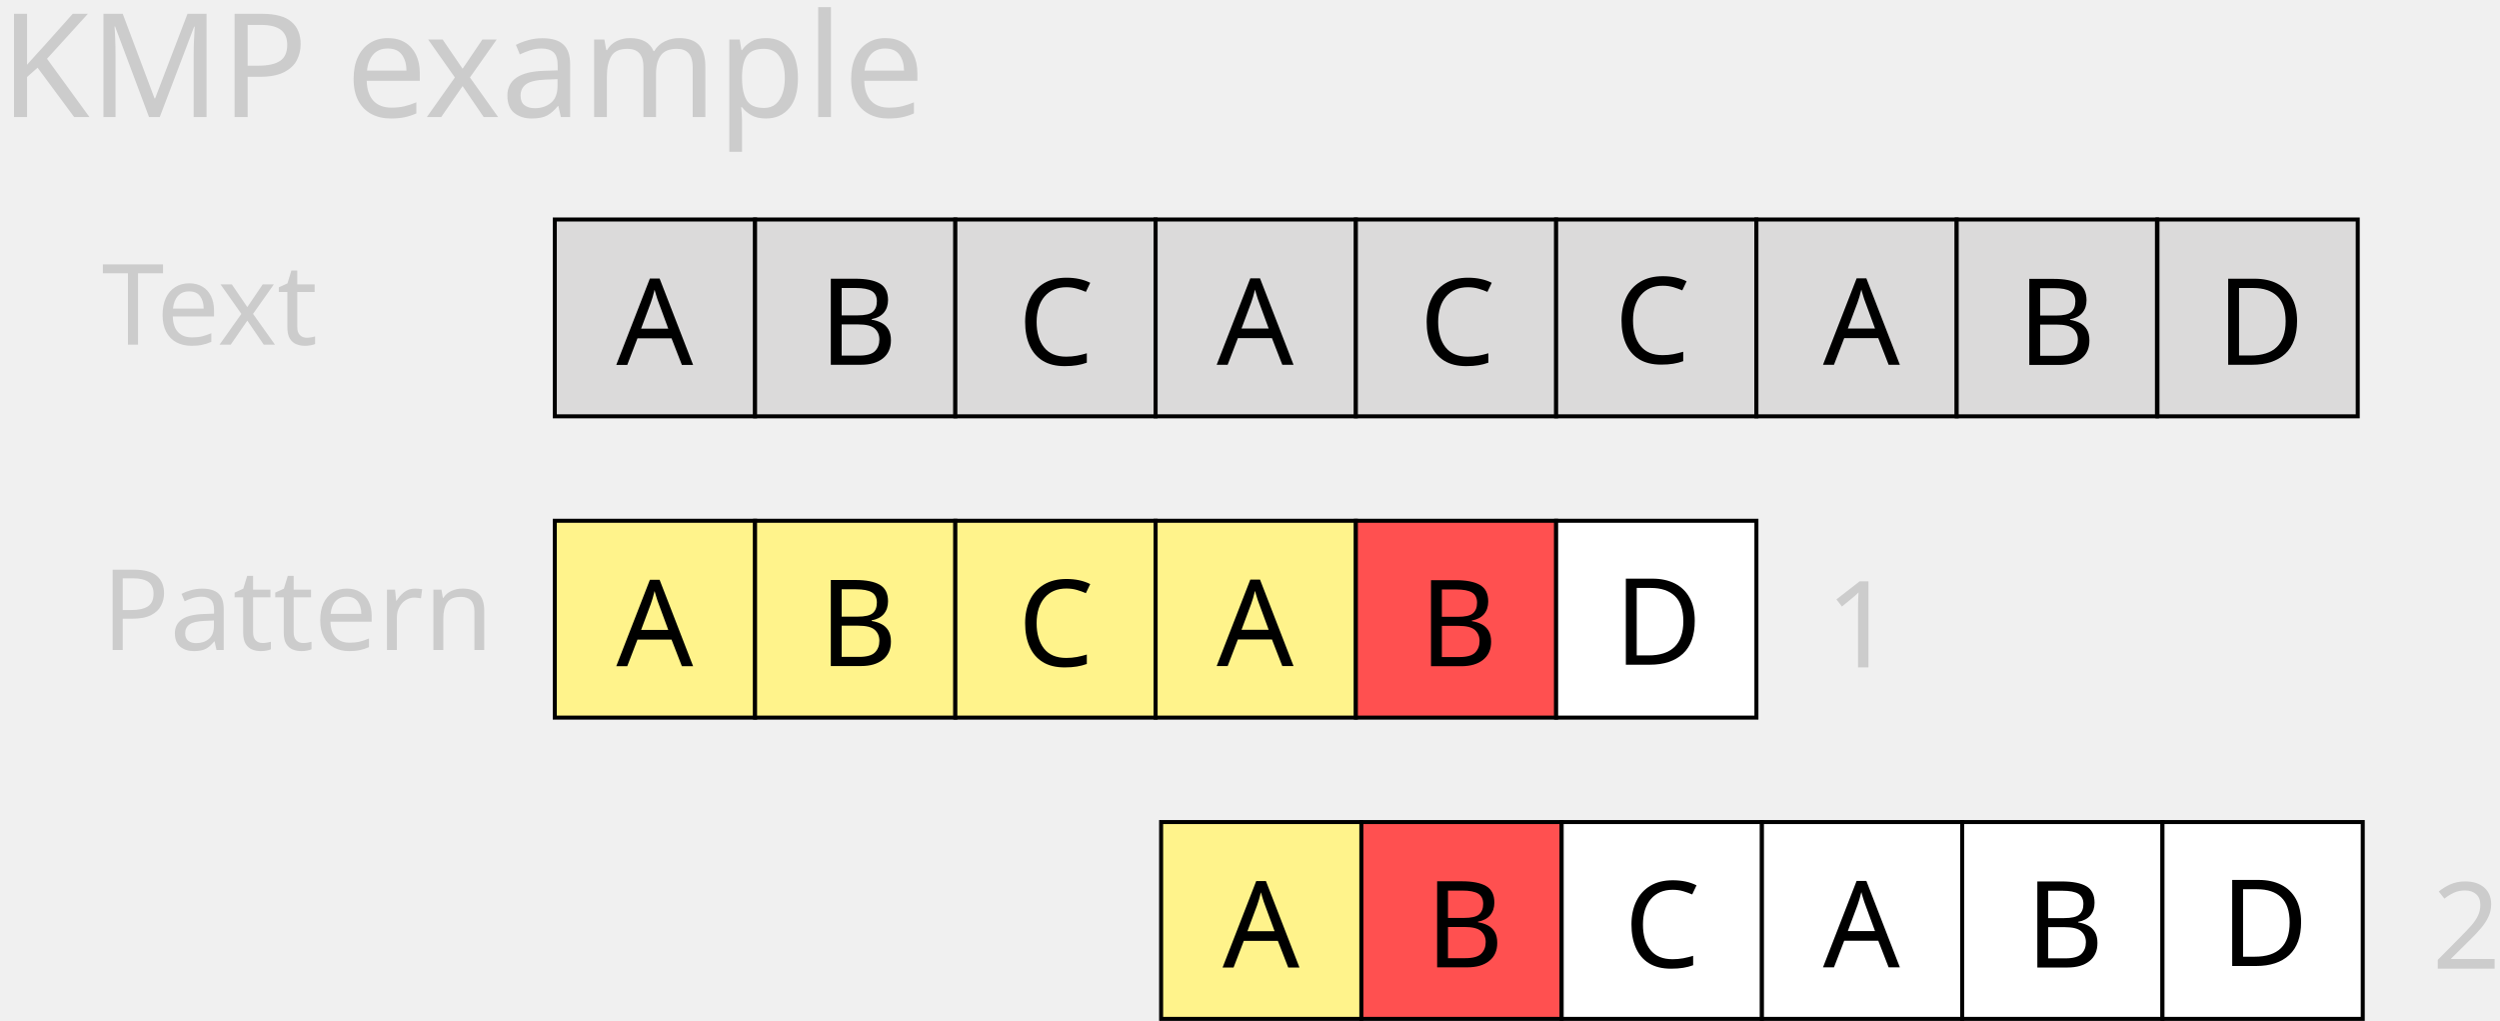
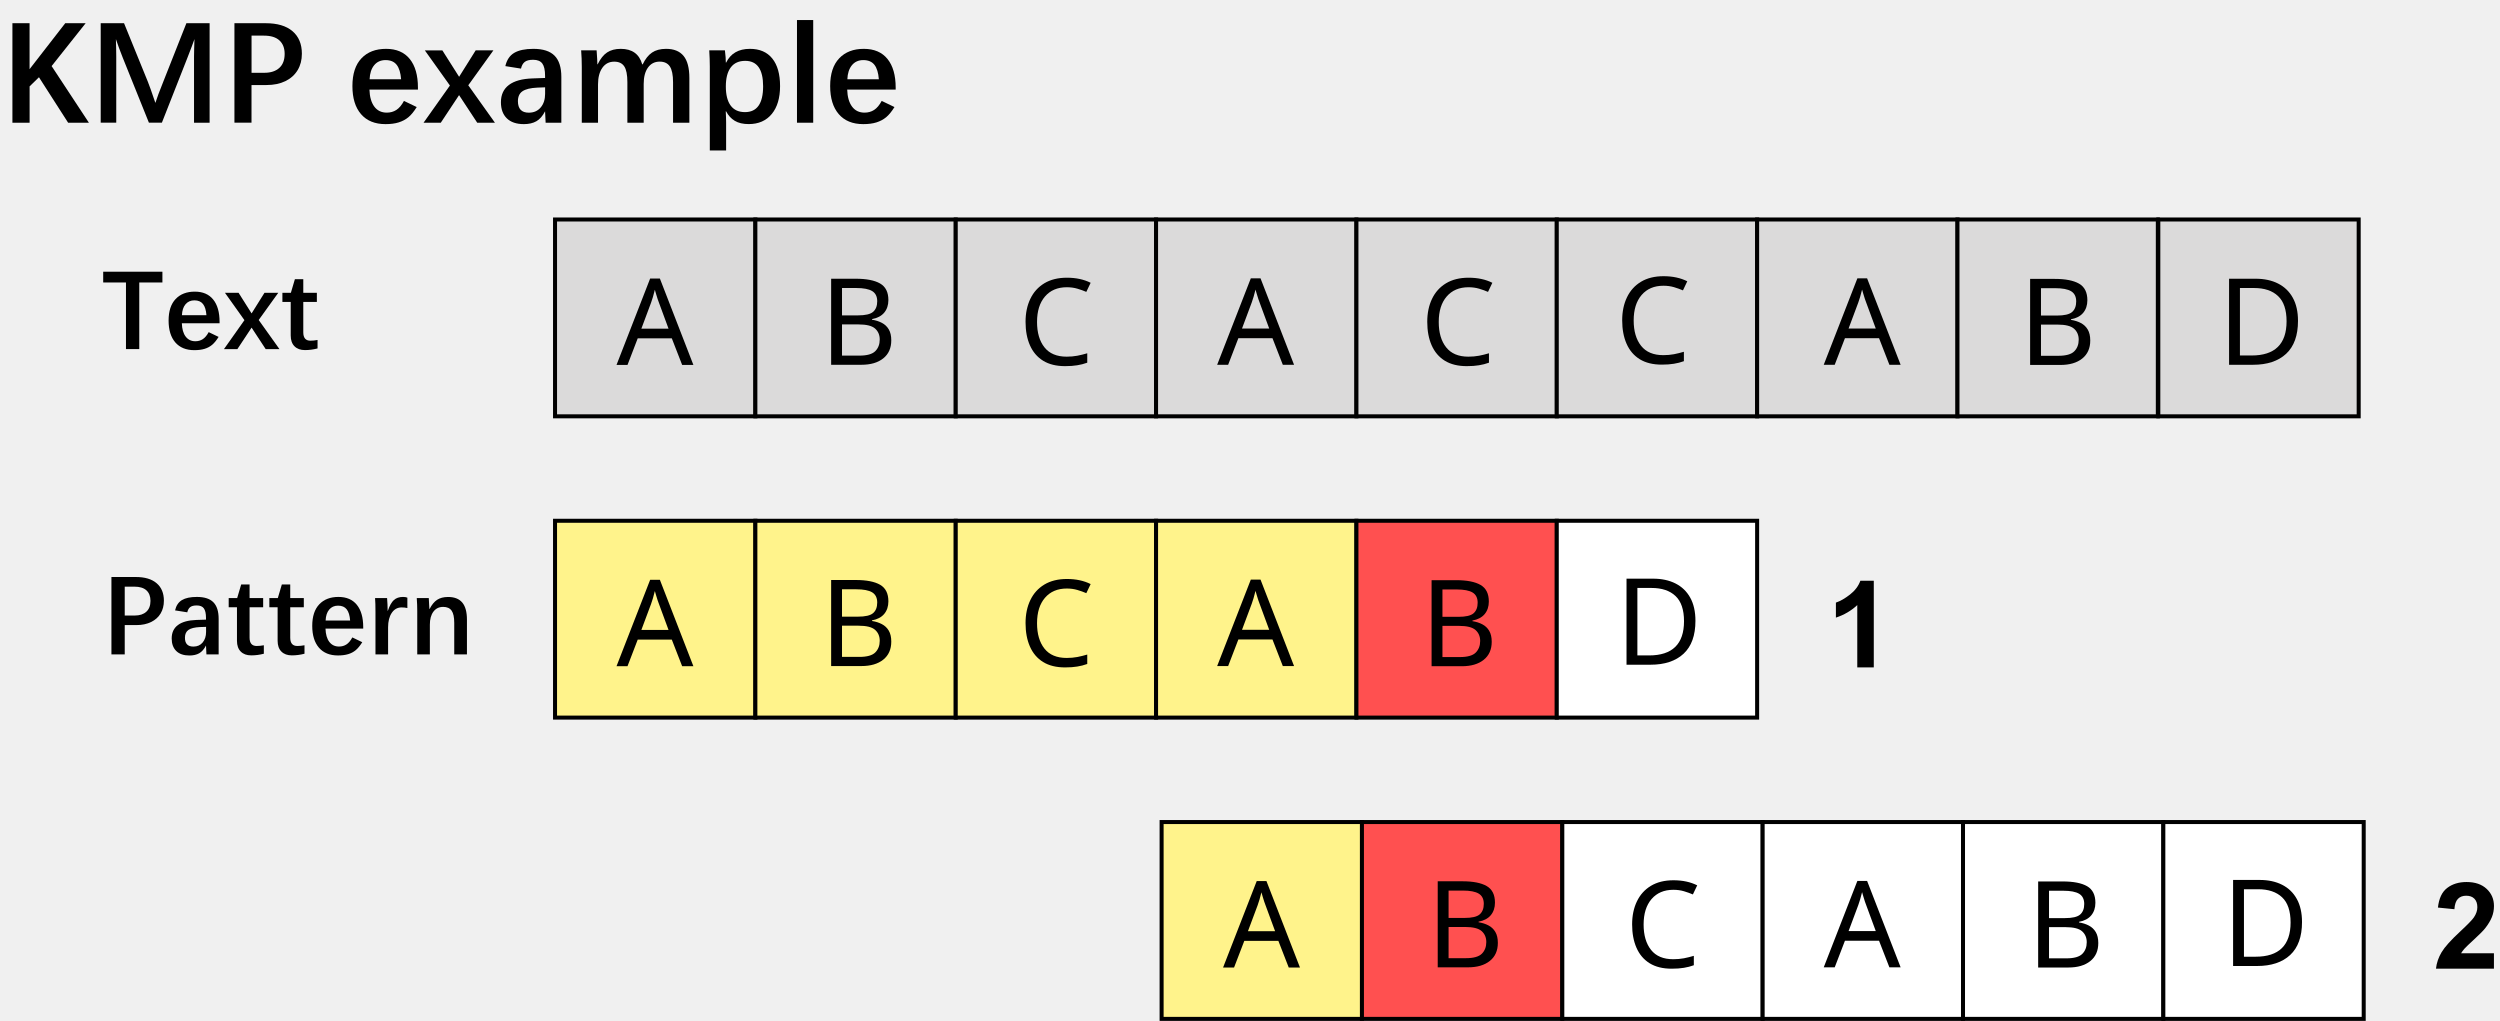
- <svg xmlns="http://www.w3.org/2000/svg" version="1.1" id="图层_1" x="0px" y="0px" viewBox="0 0 622.351 254.142" style="enable-background:new 0 0 622.351 254.142;" xml:space="preserve">
+ <svg xmlns="http://www.w3.org/2000/svg" version="1.1" id="图层_1" x="0px" y="0px" viewBox="0 0 622.35 254.14" style="enable-background:new 0 0 622.35 254.14;" xml:space="preserve">
  <style type="text/css">
- 	.st0{fill:#CCCCCC;}
- 	.st1{font-family:'DengXian-Bold';}
- 	.st2{font-size:28px;}
- 	.st3{font-size:36px;}
- 	.st4{fill:#FFF38B;stroke:#000000;stroke-miterlimit:10;}
- 	.st5{fill:#FF5050;stroke:#000000;stroke-miterlimit:10;}
- 	.st6{fill:#FFFFFF;stroke:#000000;stroke-miterlimit:10;}
- 	.st7{font-family:'ArialMT';}
- 	.st8{font-size:30px;}
- 	.st9{font-family:'Arial-BoldMT';}
- 	.st10{fill:#DBDADA;stroke:#000000;stroke-miterlimit:10;}
+ 	.st0{fill:#FFF38B;stroke:#000000;stroke-miterlimit:10;}
+ 	.st1{fill:#FF5050;stroke:#000000;stroke-miterlimit:10;}
+ 	.st2{fill:#FFFFFF;stroke:#000000;stroke-miterlimit:10;}
+ 	.st3{font-family:'ArialMT';}
+ 	.st4{font-size:30px;}
+ 	.st5{fill:#DBDADA;stroke:#000000;stroke-miterlimit:10;}
</style>
-   <text transform="matrix(1 0 0 1 25.333 85.8081)" class="st0 st1 st2">Text</text>
-   <text transform="matrix(1 0 0 1 25.333 161.8081)" class="st0 st1 st2">Pattern</text>
-   <text transform="matrix(1 0 0 1 0 29.1416)" class="st0 st1 st3">KMP example</text>
-   <rect x="138.167" y="129.642" class="st4" width="49.875" height="49" />
-   <rect x="188.042" y="129.642" class="st4" width="49.875" height="49" />
-   <rect x="237.917" y="129.642" class="st4" width="49.875" height="49" />
-   <rect x="287.792" y="129.642" class="st4" width="49.875" height="49" />
-   <rect x="337.667" y="129.642" class="st5" width="49.875" height="49" />
-   <rect x="387.542" y="129.642" class="st6" width="49.875" height="49" />
-   <text transform="matrix(1 0 0 1 153.4731 165.8511)" class="st7 st8">A</text>
-   <text transform="matrix(1 0 0 1 253.4731 165.8511)" class="st7 st8">C</text>
-   <text transform="matrix(1 0 0 1 204 165.8081)" class="st7 st8">B</text>
-   <text transform="matrix(1 0 0 1 353.4731 165.8511)" class="st7 st8">B</text>
-   <text transform="matrix(1 0 0 1 303 165.8081)" class="st7 st8">A</text>
-   <text transform="matrix(1 0 0 1 402 165.4751)" class="st7 st8">D</text>
-   <text transform="matrix(1 0 0 1 454.6665 166.1416)" class="st0 st9 st8">1</text>
-   <rect x="289.167" y="204.642" class="st4" width="49.875" height="49" />
-   <rect x="339.042" y="204.642" class="st5" width="49.875" height="49" />
-   <rect x="388.917" y="204.642" class="st6" width="49.875" height="49" />
-   <rect x="438.792" y="204.642" class="st6" width="49.875" height="49" />
-   <rect x="488.667" y="204.642" class="st6" width="49.875" height="49" />
-   <rect x="538.542" y="204.642" class="st6" width="49.875" height="49" />
-   <text transform="matrix(1 0 0 1 304.4731 240.8511)" class="st7 st8">A</text>
-   <text transform="matrix(1 0 0 1 404.4731 240.8511)" class="st7 st8">C</text>
-   <text transform="matrix(1 0 0 1 355 240.8081)" class="st7 st8">B</text>
-   <text transform="matrix(1 0 0 1 504.4731 240.8511)" class="st7 st8">B</text>
-   <text transform="matrix(1 0 0 1 454 240.8081)" class="st7 st8">A</text>
-   <text transform="matrix(1 0 0 1 553 240.4751)" class="st7 st8">D</text>
-   <text transform="matrix(1 0 0 1 605.6665 241.1416)" class="st0 st9 st8">2</text>
-   <rect x="138.167" y="54.642" class="st10" width="49.875" height="49" />
-   <rect x="188.042" y="54.642" class="st10" width="49.875" height="49" />
-   <rect x="237.917" y="54.642" class="st10" width="49.875" height="49" />
-   <rect x="287.792" y="54.642" class="st10" width="49.875" height="49" />
-   <rect x="337.667" y="54.642" class="st10" width="49.875" height="49" />
-   <rect x="387.542" y="54.642" class="st10" width="49.875" height="49" />
-   <rect x="437.417" y="54.642" class="st10" width="49.875" height="49" />
-   <rect x="487.292" y="54.642" class="st10" width="49.875" height="49" />
-   <text transform="matrix(1 0 0 1 153.4731 90.8511)" class="st7 st8">A</text>
-   <text transform="matrix(1 0 0 1 253.4731 90.8511)" class="st7 st8">C</text>
-   <text transform="matrix(1 0 0 1 204 90.8081)" class="st7 st8">B</text>
-   <text transform="matrix(1 0 0 1 353.4731 90.8511)" class="st7 st8">C</text>
-   <text transform="matrix(1 0 0 1 303 90.8081)" class="st7 st8">A</text>
-   <text transform="matrix(1 0 0 1 402 90.4751)" class="st7 st8">C</text>
-   <rect x="537.292" y="54.642" class="st10" width="49.875" height="49" />
-   <text transform="matrix(1 0 0 1 454 90.8081)" class="st7 st8">A</text>
-   <text transform="matrix(1 0 0 1 502.4731 90.8511)" class="st7 st8">B</text>
-   <text transform="matrix(1 0 0 1 552 90.8081)" class="st7 st8">D</text>
+   <g>
+     <path d="M40.43,67.64v2.68h-5.76V86.9h-3.31V70.32h-5.67v-2.68H40.43z" />
+     <path d="M45.27,80.49c0.05,1.43,0.36,2.53,0.95,3.3c0.59,0.77,1.39,1.16,2.41,1.16c0.69,0,1.31-0.17,1.85-0.52   c0.54-0.35,1.03-0.93,1.47-1.75l2.47,1.19c-0.54,0.87-1.08,1.52-1.61,1.97c-0.54,0.45-1.16,0.78-1.88,1   c-0.72,0.22-1.57,0.33-2.55,0.33c-2.05,0-3.63-0.65-4.74-1.93c-1.11-1.29-1.67-3.1-1.67-5.43c0-2.35,0.58-4.14,1.75-5.37   c1.17-1.23,2.76-1.84,4.77-1.84c2,0,3.52,0.65,4.58,1.96c1.06,1.31,1.59,3.16,1.59,5.54v0.38H45.27z M48.38,74.77   c-0.92,0-1.65,0.33-2.2,0.98s-0.84,1.56-0.89,2.72h6.1c-0.09-1.24-0.37-2.17-0.85-2.78C50.07,75.08,49.35,74.77,48.38,74.77z" />
+     <path d="M62.63,78.02l3.21-5.13h3.43l-4.87,6.77l5.17,7.25h-3.43l-3.51-5.35l-3.54,5.35h-3.34l5.1-7.21L56,72.89h3.39L62.63,78.02z   " />
+     <path d="M75.91,87.15c-1.09,0-1.96-0.31-2.59-0.94c-0.63-0.62-0.95-1.52-0.95-2.69v-8.35H70.3v-2.28h2.11l1-3.39h2.09v3.39h3.38   v2.28H75.5v7.56c0,1.39,0.59,2.08,1.76,2.08c0.56,0,1.15-0.06,1.79-0.18v2.11C78.01,87.01,76.96,87.15,75.91,87.15z" />
+   </g>
+   <g>
+     <path d="M40.8,149.54c0,1.2-0.27,2.26-0.81,3.17c-0.54,0.91-1.33,1.62-2.37,2.13c-1.03,0.51-2.26,0.77-3.67,0.77h-2.9v7.29h-3.31   v-19.26h6.07c2.24,0,3.97,0.51,5.17,1.54C40.19,146.2,40.8,147.66,40.8,149.54z M37.46,149.57c0-1.11-0.33-1.98-1-2.6   c-0.67-0.62-1.68-0.93-3.03-0.93h-2.38v7.19h2.49c1.24,0,2.2-0.32,2.89-0.95C37.12,151.65,37.46,150.75,37.46,149.57z" />
+     <path d="M54.43,162.9h-3.04l-0.11-2.21c-0.46,0.91-1.03,1.55-1.68,1.93c-0.66,0.37-1.46,0.56-2.42,0.56c-1.44,0-2.54-0.37-3.3-1.12   c-0.76-0.75-1.14-1.79-1.14-3.12c0-1.46,0.52-2.57,1.56-3.35c1.04-0.77,2.57-1.19,4.59-1.26l2.39-0.08v-0.44   c0-1.08-0.18-1.87-0.53-2.36c-0.35-0.49-0.95-0.73-1.78-0.73c-0.74,0-1.28,0.14-1.63,0.42c-0.35,0.28-0.59,0.71-0.72,1.29   l-3.04-0.48c0.27-1.19,0.85-2.05,1.72-2.57c0.87-0.52,2.11-0.78,3.71-0.78c1.87,0,3.24,0.44,4.11,1.33   c0.87,0.88,1.31,2.26,1.31,4.12V162.9z M48.14,160.96c0.98,0,1.75-0.34,2.31-1.02c0.56-0.68,0.85-1.55,0.85-2.62v-1.27l-1.49,0.05   c-1.34,0.06-2.3,0.3-2.89,0.71s-0.88,1.05-0.88,1.93C46.03,160.22,46.73,160.96,48.14,160.96z" />
+     <path d="M62.53,163.15c-1.09,0-1.96-0.31-2.59-0.94c-0.63-0.62-0.95-1.52-0.95-2.69v-8.35h-2.06v-2.28h2.11l1-3.39h2.09v3.39h3.38   v2.28h-3.38v7.56c0,1.39,0.59,2.08,1.76,2.08c0.56,0,1.15-0.06,1.79-0.18v2.11C64.64,163.01,63.59,163.15,62.53,163.15z" />
+     <path d="M72.65,163.15c-1.09,0-1.96-0.31-2.59-0.94c-0.63-0.62-0.95-1.52-0.95-2.69v-8.35h-2.06v-2.28h2.11l1-3.39h2.09v3.39h3.38   v2.28h-3.38v7.56c0,1.39,0.59,2.08,1.76,2.08c0.56,0,1.15-0.06,1.79-0.18v2.11C74.76,163.01,73.71,163.15,72.65,163.15z" />
+     <path d="M81.03,156.49c0.05,1.43,0.36,2.53,0.95,3.3c0.59,0.77,1.39,1.16,2.41,1.16c0.69,0,1.31-0.17,1.85-0.52   c0.54-0.35,1.03-0.93,1.47-1.75l2.47,1.19c-0.54,0.87-1.08,1.52-1.61,1.97c-0.54,0.45-1.16,0.78-1.88,1   c-0.72,0.22-1.57,0.33-2.55,0.33c-2.05,0-3.63-0.65-4.74-1.93c-1.11-1.29-1.67-3.1-1.67-5.43c0-2.35,0.58-4.14,1.75-5.37   c1.17-1.23,2.76-1.84,4.77-1.84c2,0,3.52,0.65,4.58,1.96c1.06,1.31,1.59,3.16,1.59,5.54v0.38H81.03z M84.15,150.77   c-0.92,0-1.65,0.33-2.2,0.98s-0.84,1.56-0.89,2.72h6.1c-0.09-1.24-0.37-2.17-0.85-2.78C85.84,151.08,85.12,150.77,84.15,150.77z" />
+     <path d="M99.98,151.21c-1.02,0-1.84,0.45-2.45,1.35c-0.61,0.9-0.92,2.11-0.92,3.63v6.71h-3.14v-10.55c0-1.48-0.03-2.63-0.1-3.46   h2.99c0.09,1.09,0.14,2.15,0.14,3.17h0.05c0.44-1.29,0.94-2.19,1.52-2.7s1.33-0.76,2.27-0.76c0.43,0,0.78,0.06,1.07,0.18v2.58   C100.95,151.26,100.47,151.21,99.98,151.21z" />
+     <path d="M113.08,162.9v-7.83c0-1.42-0.22-2.44-0.66-3.06c-0.44-0.62-1.14-0.93-2.1-0.93c-1.03,0-1.84,0.4-2.43,1.19   s-0.88,1.87-0.88,3.23v7.41h-3.14v-10.79c0-1.08-0.04-2.16-0.12-3.23h2.99c0.1,1.37,0.15,2.27,0.15,2.71h0.05   c0.54-1.05,1.16-1.81,1.87-2.28c0.71-0.47,1.63-0.71,2.75-0.71c1.56,0,2.73,0.46,3.51,1.38c0.78,0.92,1.17,2.34,1.17,4.27v8.65   H113.08z" />
+   </g>
+   <g>
+     <path d="M16.96,30.55L9.7,19.23L7.37,21.5v9.05H3.09V5.78h4.27v11.44l8.88-11.44h5.08l-8.47,10.67l9.28,14.1H16.96z" />
+     <path d="M30.88,5.78l5.92,14.55c0.3,0.71,0.93,2.48,1.88,5.29c0.35-1.14,1.01-2.9,1.97-5.29l5.75-14.55h5.78v24.77H48.3V14.13   c0-0.73,0.01-1.46,0.04-2.19s0.05-1.47,0.07-2.21c-0.27,0.75-0.49,1.36-0.67,1.84s-0.56,1.48-1.16,3.01l-6.28,15.96h-3.23   l-6.5-16.15c-0.69-1.75-1.27-3.3-1.72-4.66c0.02,0.73,0.04,1.45,0.06,2.16s0.03,1.44,0.03,2.16v16.49h-3.87V5.78H30.88z" />
+     <path d="M75.15,13.37c0,1.55-0.35,2.91-1.05,4.08s-1.71,2.09-3.04,2.74s-2.9,0.98-4.72,0.98h-3.73v9.37h-4.25V5.78h7.8   c2.88,0,5.1,0.66,6.65,1.98S75.15,10.95,75.15,13.37z M70.86,13.41c0-1.43-0.43-2.54-1.29-3.34s-2.16-1.2-3.89-1.2h-3.06v9.25h3.2   c1.59,0,2.83-0.41,3.72-1.22S70.86,14.92,70.86,13.41z" />
+     <path d="M91.97,22.3c0.06,1.84,0.47,3.25,1.22,4.25s1.79,1.49,3.1,1.49c0.89,0,1.68-0.22,2.38-0.67s1.33-1.2,1.89-2.25l3.18,1.53   c-0.69,1.11-1.38,1.96-2.07,2.53s-1.5,1-2.42,1.29s-2.01,0.43-3.28,0.43c-2.64,0-4.67-0.83-6.1-2.49s-2.14-3.99-2.14-6.99   c0-3.02,0.75-5.32,2.25-6.9s3.54-2.36,6.13-2.36c2.57,0,4.53,0.84,5.89,2.52s2.04,4.06,2.04,7.13v0.49H91.97z M95.98,14.96   c-1.18,0-2.13,0.42-2.83,1.27s-1.08,2.01-1.14,3.5h7.84c-0.12-1.59-0.48-2.79-1.09-3.58S97.22,14.96,95.98,14.96z" />
+     <path d="M114.29,19.12l4.13-6.59h4.41l-6.26,8.7l6.64,9.32h-4.41l-4.52-6.87l-4.55,6.87h-4.29l6.56-9.26l-6.24-8.75h4.36   L114.29,19.12z" />
+     <path d="M139.73,30.55h-3.9l-0.14-2.85c-0.6,1.17-1.32,2-2.16,2.48s-1.88,0.72-3.11,0.72c-1.85,0-3.27-0.48-4.25-1.44   s-1.47-2.3-1.47-4.01c0-1.88,0.67-3.31,2-4.31s3.3-1.54,5.91-1.62l3.08-0.11v-0.56c0-1.39-0.23-2.41-0.68-3.03   s-1.22-0.94-2.29-0.94c-0.95,0-1.65,0.18-2.1,0.54s-0.76,0.91-0.92,1.66l-3.9-0.62c0.35-1.54,1.09-2.64,2.21-3.3s2.71-1,4.77-1   c2.4,0,4.16,0.57,5.28,1.71s1.68,2.9,1.68,5.29V30.55z M131.64,28.05c1.25,0,2.24-0.44,2.97-1.31s1.09-2,1.09-3.37v-1.63   l-1.92,0.07c-1.72,0.08-2.96,0.39-3.72,0.91s-1.13,1.35-1.13,2.48C128.94,27.1,129.84,28.05,131.64,28.05z" />
+     <path d="M156.18,30.55V20.48c0-1.86-0.26-3.18-0.78-3.96s-1.35-1.17-2.49-1.17c-1.24,0-2.23,0.5-2.95,1.51s-1.09,2.4-1.09,4.17   v9.53h-4.04V16.68c0-1.39-0.05-2.78-0.16-4.15h3.85c0.13,1.76,0.19,2.92,0.19,3.48h0.07c0.68-1.38,1.46-2.37,2.36-2.96   s2.02-0.89,3.39-0.89c2.82,0,4.61,1.28,5.34,3.85H160c0.63-1.32,1.4-2.3,2.31-2.92s2.08-0.93,3.52-0.93c1.93,0,3.38,0.59,4.34,1.76   s1.44,3.01,1.44,5.5v11.13h-4.06V20.48c0-1.83-0.27-3.14-0.8-3.94s-1.38-1.2-2.54-1.2c-1.23,0-2.2,0.5-2.91,1.49   s-1.06,2.35-1.06,4.09v9.63H156.18z" />
+     <path d="M194.19,21.44c0,2.95-0.69,5.27-2.07,6.94s-3.29,2.51-5.74,2.51c-1.41,0-2.56-0.27-3.46-0.81s-1.62-1.32-2.16-2.36h-0.09   c0.02,0.47,0.04,0.93,0.06,1.39s0.03,0.92,0.03,1.39v6.96h-4.06V16.54c0-1.22-0.05-2.55-0.14-4.01h3.9   c0.15,1.22,0.23,2.24,0.23,3.06h0.07c1.13-2.29,3.1-3.43,5.92-3.43c2.43,0,4.28,0.8,5.57,2.4S194.19,18.45,194.19,21.44z    M189.97,21.48c0-4.22-1.48-6.33-4.45-6.33c-1.58,0-2.78,0.54-3.6,1.63s-1.23,2.67-1.23,4.75s0.4,3.66,1.2,4.75   s1.99,1.63,3.57,1.63C188.46,27.91,189.97,25.77,189.97,21.48z" />
+     <path d="M198.4,30.55V4.99h4.04v25.56H198.4z" />
+     <path d="M210.9,22.3c0.06,1.84,0.47,3.25,1.22,4.25s1.79,1.49,3.1,1.49c0.89,0,1.68-0.22,2.38-0.67s1.33-1.2,1.89-2.25l3.18,1.53   c-0.69,1.11-1.38,1.96-2.07,2.53s-1.5,1-2.42,1.29s-2.01,0.43-3.28,0.43c-2.64,0-4.67-0.83-6.1-2.49s-2.14-3.99-2.14-6.99   c0-3.02,0.75-5.32,2.25-6.9s3.54-2.36,6.13-2.36c2.57,0,4.53,0.84,5.89,2.52s2.04,4.06,2.04,7.13v0.49H210.9z M214.91,14.96   c-1.18,0-2.13,0.42-2.83,1.27s-1.08,2.01-1.14,3.5h7.84c-0.12-1.59-0.48-2.79-1.09-3.58S216.15,14.96,214.91,14.96z" />
+   </g>
+   <rect x="138.17" y="129.64" class="st0" width="49.88" height="49" />
+   <rect x="188.04" y="129.64" class="st0" width="49.88" height="49" />
+   <rect x="237.92" y="129.64" class="st0" width="49.88" height="49" />
+   <rect x="287.79" y="129.64" class="st0" width="49.88" height="49" />
+   <rect x="337.67" y="129.64" class="st1" width="49.88" height="49" />
+   <rect x="387.54" y="129.64" class="st2" width="49.88" height="49" />
+   <text transform="matrix(1 0 0 1 153.4731 165.8511)" class="st3 st4">A</text>
+   <text transform="matrix(1 0 0 1 253.4731 165.8511)" class="st3 st4">C</text>
+   <text transform="matrix(1 0 0 1 204 165.8081)" class="st3 st4">B</text>
+   <text transform="matrix(1 0 0 1 353.4731 165.8511)" class="st3 st4">B</text>
+   <text transform="matrix(1 0 0 1 303 165.8081)" class="st3 st4">A</text>
+   <text transform="matrix(1 0 0 1 402 165.4751)" class="st3 st4">D</text>
+   <g>
+     <path d="M466.47,166.14h-4.12v-15.51c-1.5,1.41-3.28,2.45-5.32,3.12v-3.74c1.07-0.35,2.24-1.02,3.5-2s2.12-2.13,2.59-3.44h3.34   V166.14z" />
+   </g>
+   <rect x="289.17" y="204.64" class="st0" width="49.88" height="49" />
+   <rect x="339.04" y="204.64" class="st1" width="49.88" height="49" />
+   <rect x="388.92" y="204.64" class="st2" width="49.88" height="49" />
+   <rect x="438.79" y="204.64" class="st2" width="49.88" height="49" />
+   <rect x="488.67" y="204.64" class="st2" width="49.88" height="49" />
+   <rect x="538.54" y="204.64" class="st2" width="49.88" height="49" />
+   <text transform="matrix(1 0 0 1 304.4731 240.8511)" class="st3 st4">A</text>
+   <text transform="matrix(1 0 0 1 404.4731 240.8511)" class="st3 st4">C</text>
+   <text transform="matrix(1 0 0 1 355 240.8081)" class="st3 st4">B</text>
+   <text transform="matrix(1 0 0 1 504.4731 240.8511)" class="st3 st4">B</text>
+   <text transform="matrix(1 0 0 1 454 240.8081)" class="st3 st4">A</text>
+   <text transform="matrix(1 0 0 1 553 240.4751)" class="st3 st4">D</text>
+   <g>
+     <path d="M620.84,237.32v3.82h-14.43c0.16-1.45,0.63-2.81,1.41-4.11s2.32-3.01,4.63-5.15c1.86-1.73,2.99-2.9,3.41-3.52   c0.57-0.85,0.85-1.69,0.85-2.52c0-0.92-0.25-1.62-0.74-2.12s-1.17-0.74-2.04-0.74c-0.86,0-1.54,0.26-2.05,0.78s-0.8,1.38-0.88,2.58   l-4.1-0.41c0.24-2.27,1.01-3.89,2.3-4.88s2.9-1.48,4.83-1.48c2.12,0,3.78,0.57,5,1.71s1.82,2.56,1.82,4.26   c0,0.97-0.17,1.89-0.52,2.76s-0.9,1.79-1.65,2.75c-0.5,0.63-1.4,1.55-2.7,2.74s-2.12,1.98-2.47,2.37s-0.63,0.77-0.84,1.14H620.84z" />
+   </g>
+   <rect x="138.17" y="54.64" class="st5" width="49.88" height="49" />
+   <rect x="188.04" y="54.64" class="st5" width="49.88" height="49" />
+   <rect x="237.92" y="54.64" class="st5" width="49.88" height="49" />
+   <rect x="287.79" y="54.64" class="st5" width="49.88" height="49" />
+   <rect x="337.67" y="54.64" class="st5" width="49.88" height="49" />
+   <rect x="387.54" y="54.64" class="st5" width="49.88" height="49" />
+   <rect x="437.42" y="54.64" class="st5" width="49.88" height="49" />
+   <rect x="487.29" y="54.64" class="st5" width="49.88" height="49" />
+   <text transform="matrix(1 0 0 1 153.4731 90.8511)" class="st3 st4">A</text>
+   <text transform="matrix(1 0 0 1 253.4731 90.8511)" class="st3 st4">C</text>
+   <text transform="matrix(1 0 0 1 204 90.8081)" class="st3 st4">B</text>
+   <text transform="matrix(1 0 0 1 353.4731 90.8511)" class="st3 st4">C</text>
+   <text transform="matrix(1 0 0 1 303 90.8081)" class="st3 st4">A</text>
+   <text transform="matrix(1 0 0 1 402 90.4751)" class="st3 st4">C</text>
+   <rect x="537.29" y="54.64" class="st5" width="49.88" height="49" />
+   <text transform="matrix(1 0 0 1 454 90.8081)" class="st3 st4">A</text>
+   <text transform="matrix(1 0 0 1 502.4731 90.8511)" class="st3 st4">B</text>
+   <text transform="matrix(1 0 0 1 552 90.8081)" class="st3 st4">D</text>
</svg>
